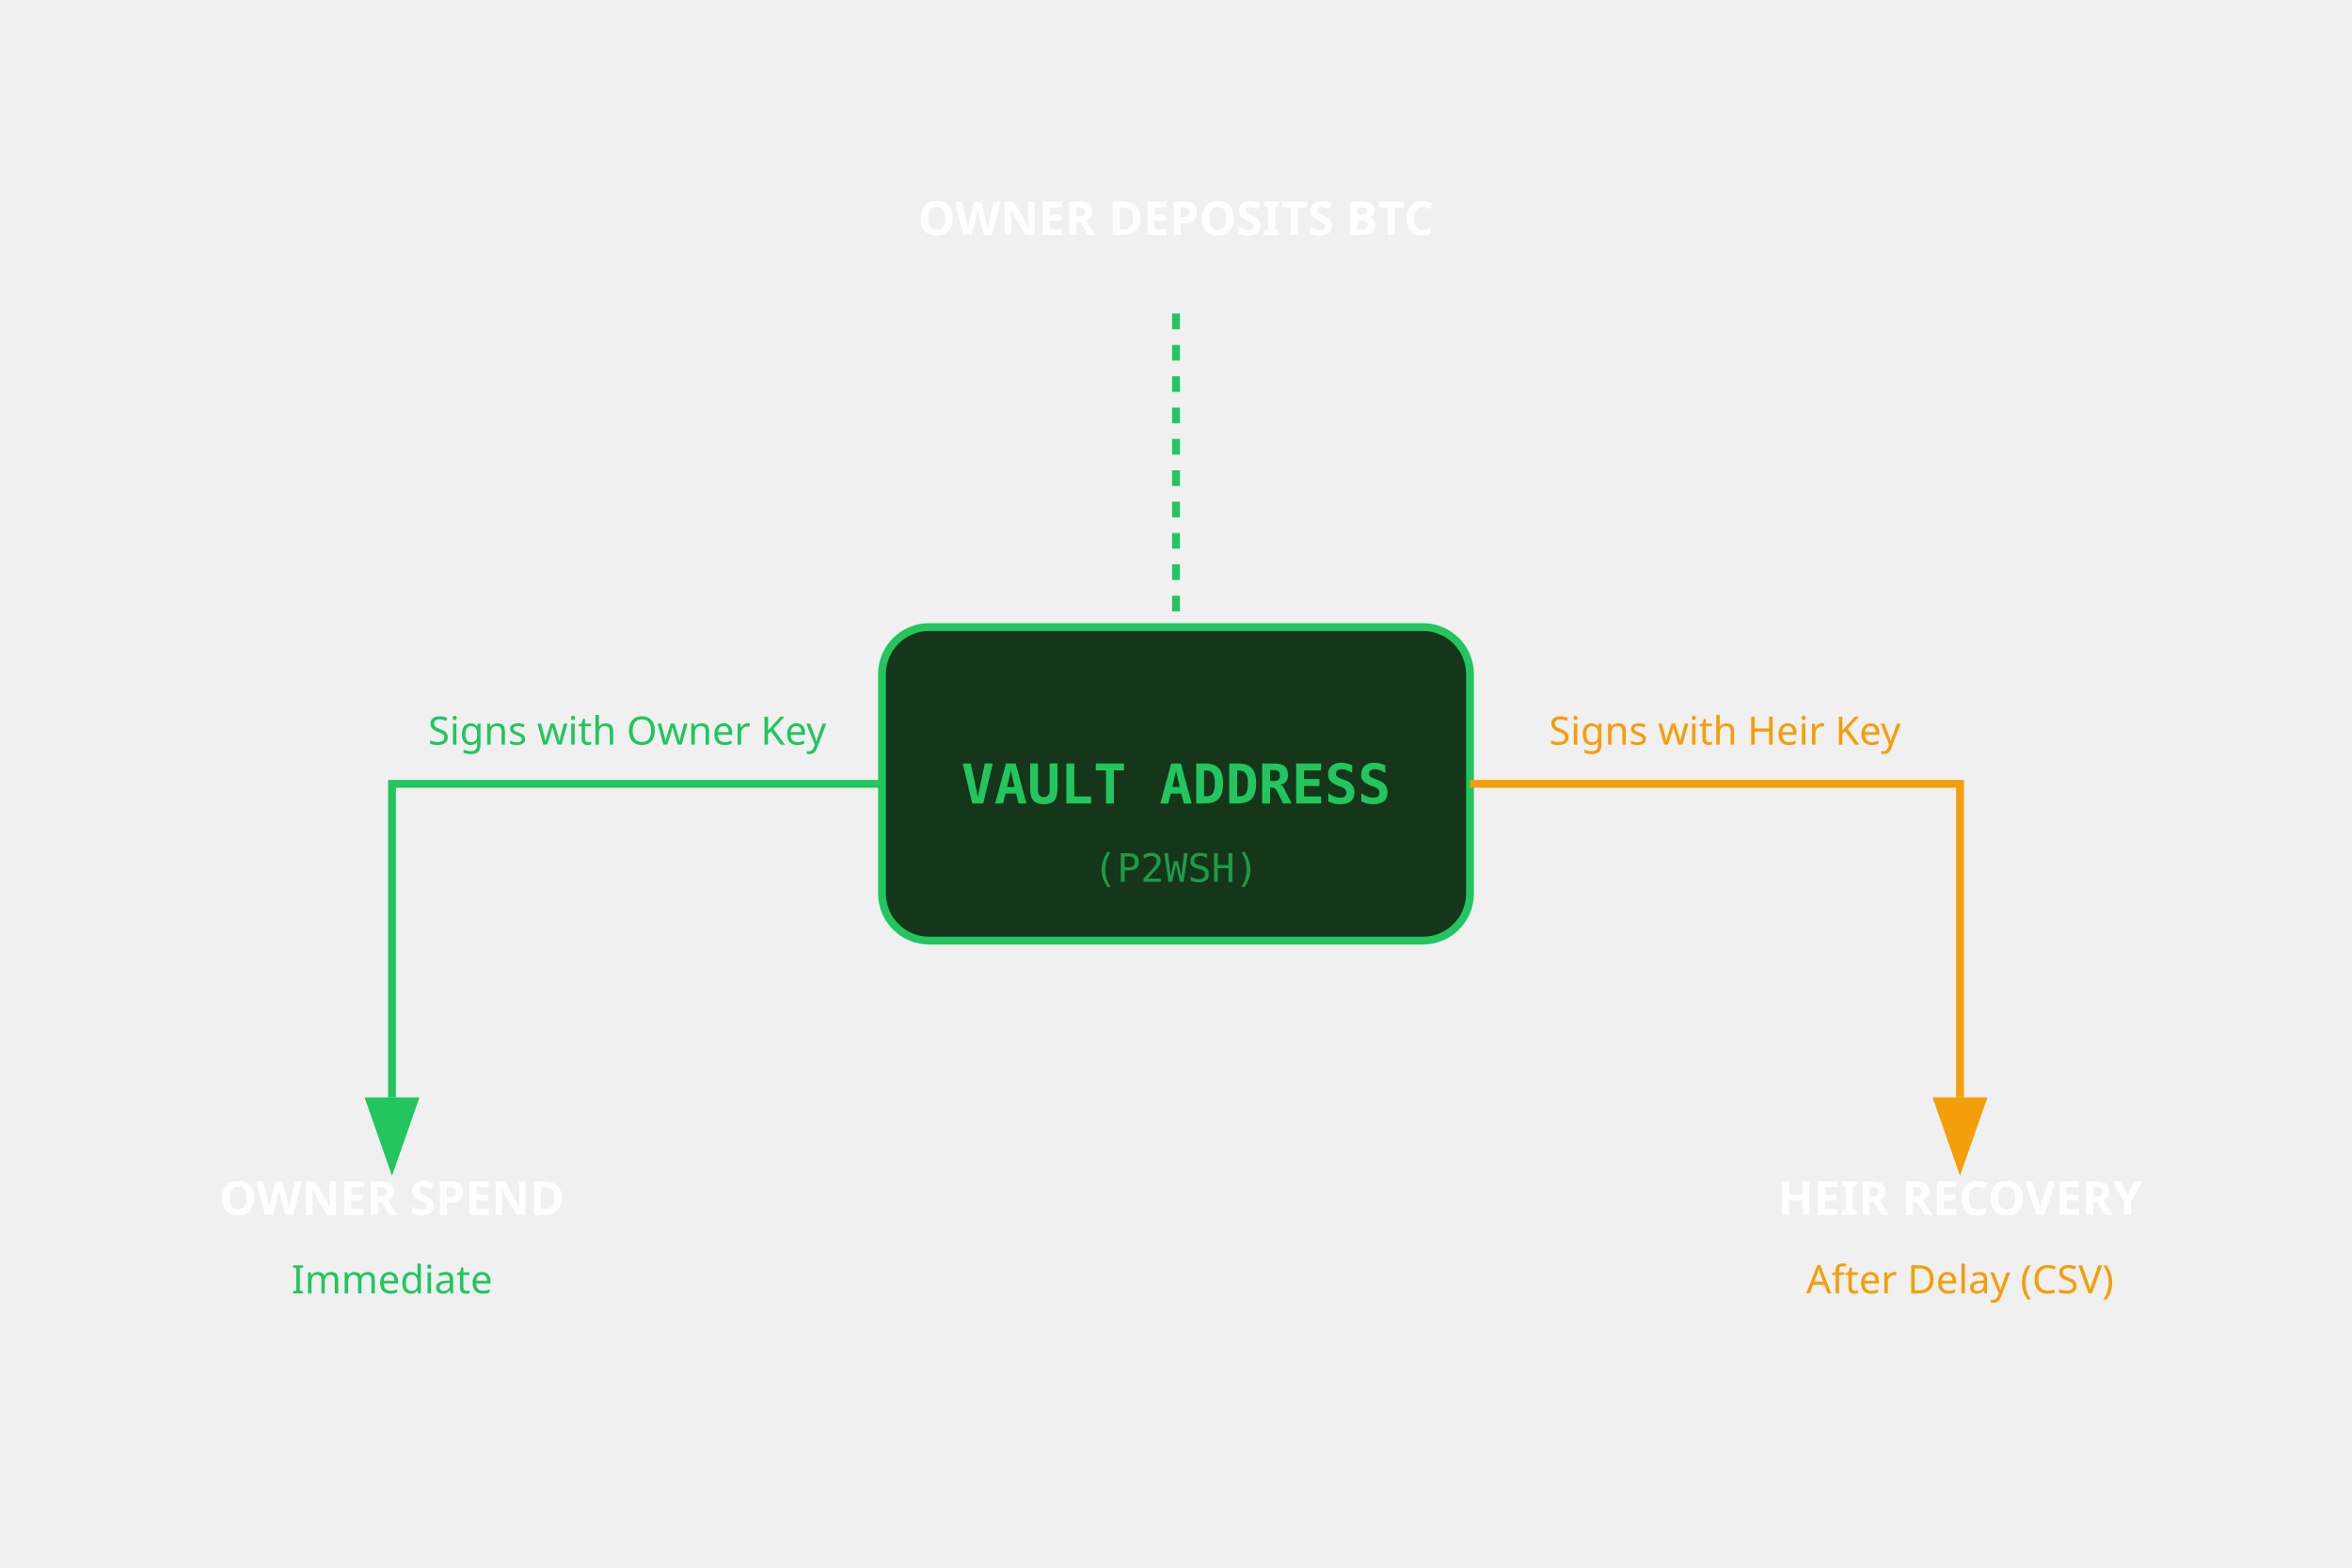
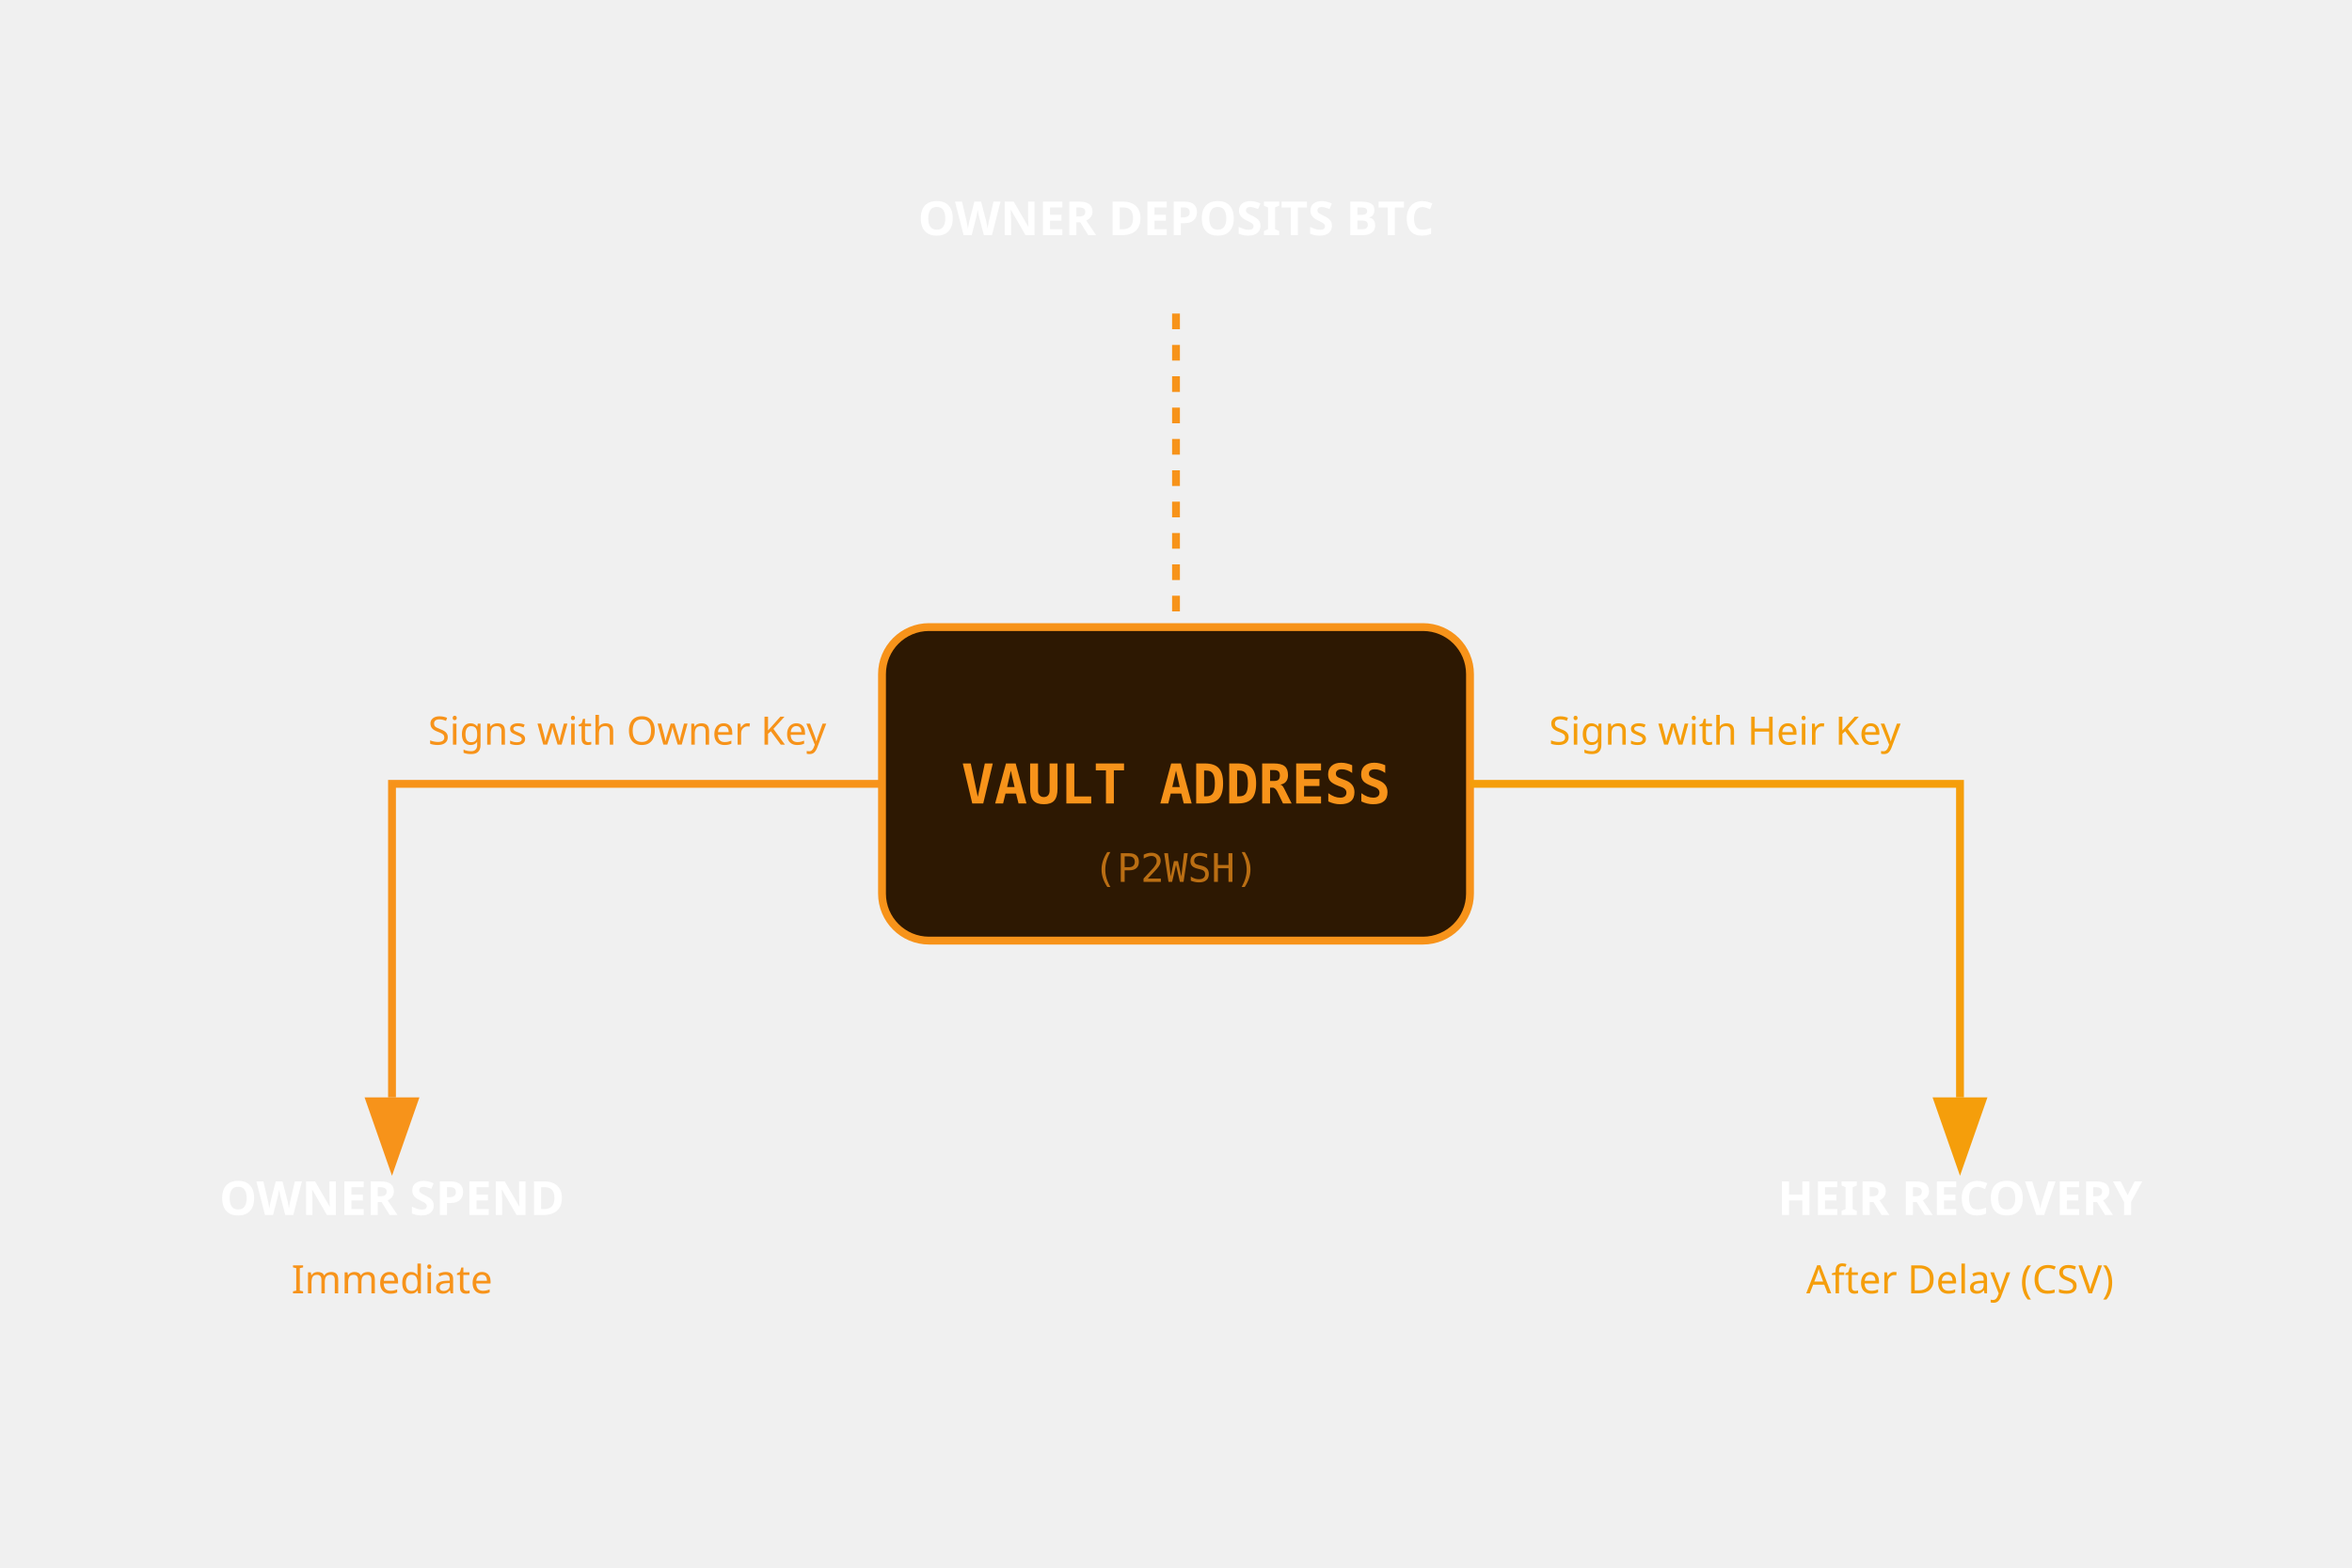
<svg xmlns="http://www.w3.org/2000/svg" width="600" height="400" viewBox="0 0 600 400" fill="none">
-   <rect x="225" y="160" width="150" height="80" rx="12" fill="#153618" stroke="#22c55e" stroke-width="2" />
-   <text x="300" y="205" text-anchor="middle" fill="#22c55e" font-family="monospace" font-weight="bold" font-size="14">VAULT ADDRESS</text>
-   <text x="300" y="225" text-anchor="middle" fill="#22c55e" font-family="monospace" font-size="10" opacity="0.7">(P2WSH)</text>
-   <path d="M300 80 V160" stroke="#22c55e" stroke-width="2" stroke-dasharray="4 4" />
+   <rect x="225" y="160" width="150" height="80" rx="12" fill="#2D1802" stroke="#F7931A" stroke-width="2" />
+   <text x="300" y="205" text-anchor="middle" fill="#F7931A" font-family="monospace" font-weight="bold" font-size="14">VAULT ADDRESS</text>
+   <text x="300" y="225" text-anchor="middle" fill="#F7931A" font-family="monospace" font-size="10" opacity="0.7">(P2WSH)</text>
+   <path d="M300 80 V160" stroke="#F7931A" stroke-width="2" stroke-dasharray="4 4" />
  <text x="300" y="60" text-anchor="middle" fill="white" font-family="sans-serif" font-size="12" font-weight="bold">OWNER DEPOSITS BTC</text>
-   <path d="M225 200 H100 V280" stroke="#22c55e" stroke-width="2" marker-end="url(#arrowhead)" />
+   <path d="M225 200 H100 V280" stroke="#F7931A" stroke-width="2" marker-end="url(#arrowhead)" />
  <text x="100" y="310" text-anchor="middle" fill="white" font-family="sans-serif" font-size="12" font-weight="bold">OWNER SPEND</text>
-   <text x="100" y="330" text-anchor="middle" fill="#22c55e" font-family="sans-serif" font-size="10">Immediate</text>
+   <text x="100" y="330" text-anchor="middle" fill="#F7931A" font-family="sans-serif" font-size="10">Immediate</text>
  <path d="M375 200 H500 V280" stroke="#f59e0b" stroke-width="2" marker-end="url(#arrowhead)" />
  <text x="500" y="310" text-anchor="middle" fill="white" font-family="sans-serif" font-size="12" font-weight="bold">HEIR RECOVERY</text>
  <text x="500" y="330" text-anchor="middle" fill="#f59e0b" font-family="sans-serif" font-size="10">After Delay (CSV)</text>
-   <text x="160" y="190" text-anchor="middle" fill="#22c55e" font-family="sans-serif" font-size="10">Signs with Owner Key</text>
+   <text x="160" y="190" text-anchor="middle" fill="#F7931A" font-family="sans-serif" font-size="10">Signs with Owner Key</text>
  <text x="440" y="190" text-anchor="middle" fill="#f59e0b" font-family="sans-serif" font-size="10">Signs with Heir Key</text>
  <defs>
    <marker id="arrowhead" markerWidth="10" markerHeight="7" refX="0" refY="3.5" orient="auto">
      <polygon points="0 0, 10 3.5, 0 7" fill="context-stroke" />
    </marker>
  </defs>
</svg>
